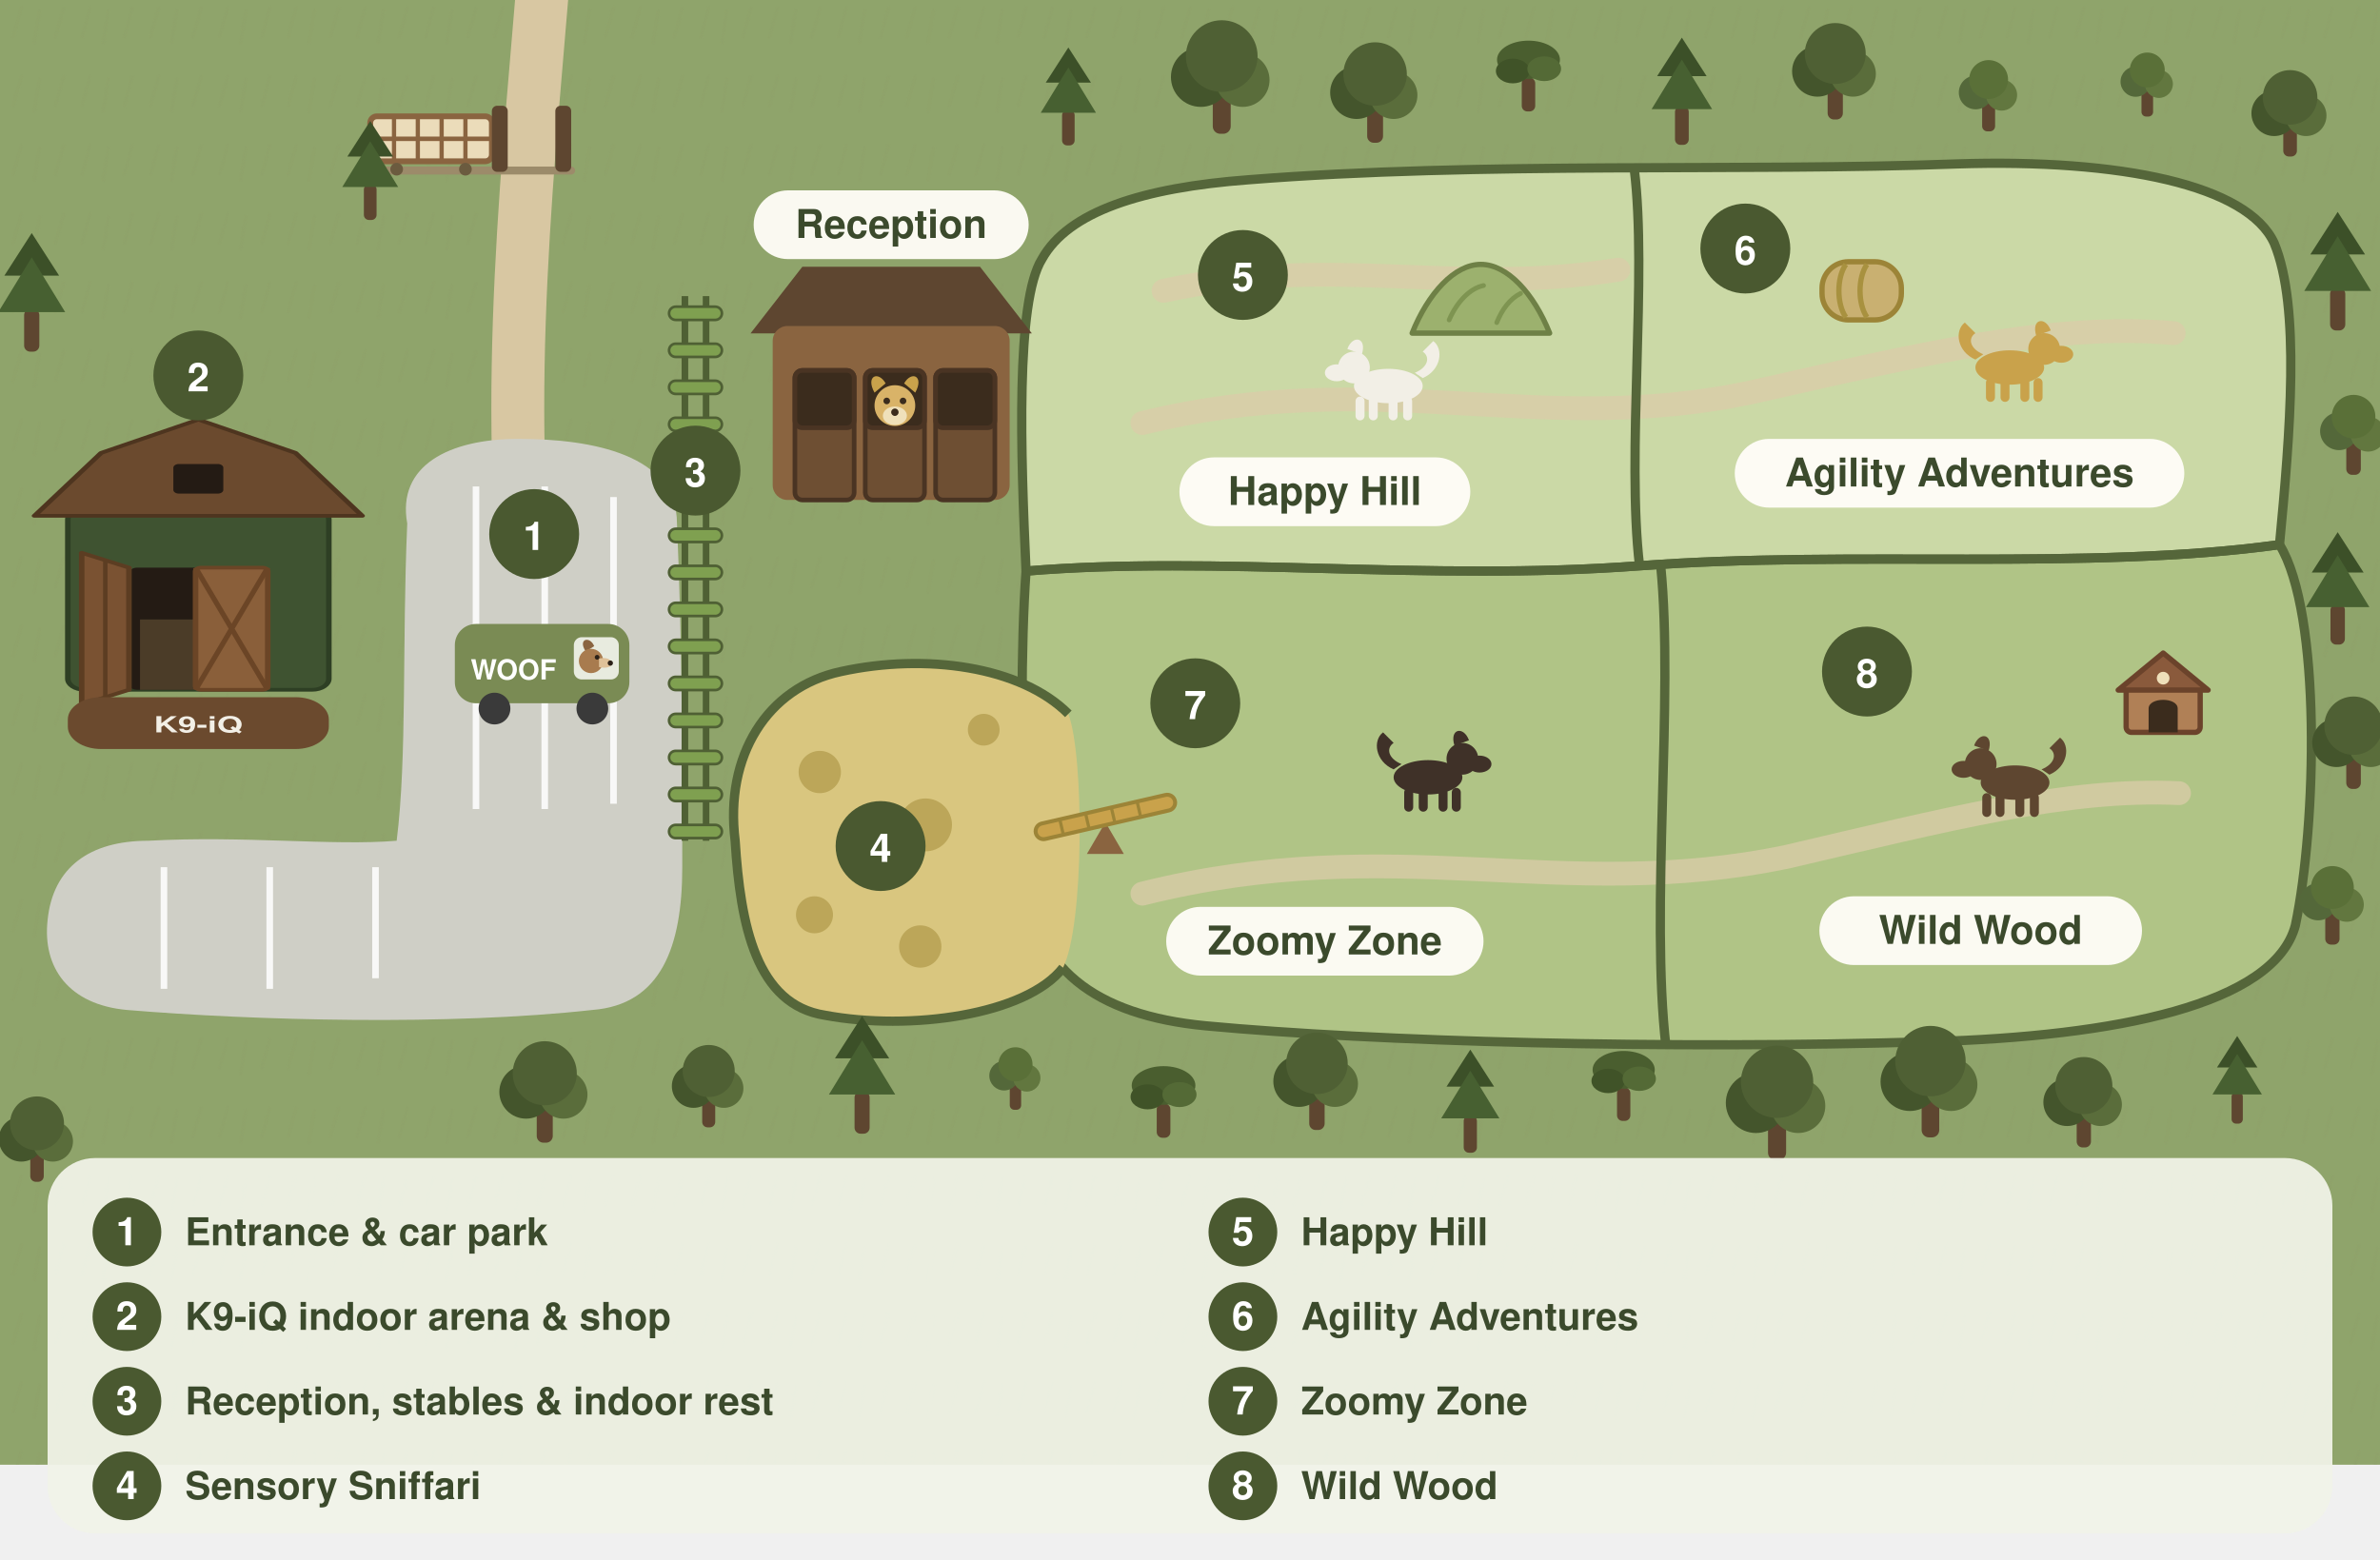
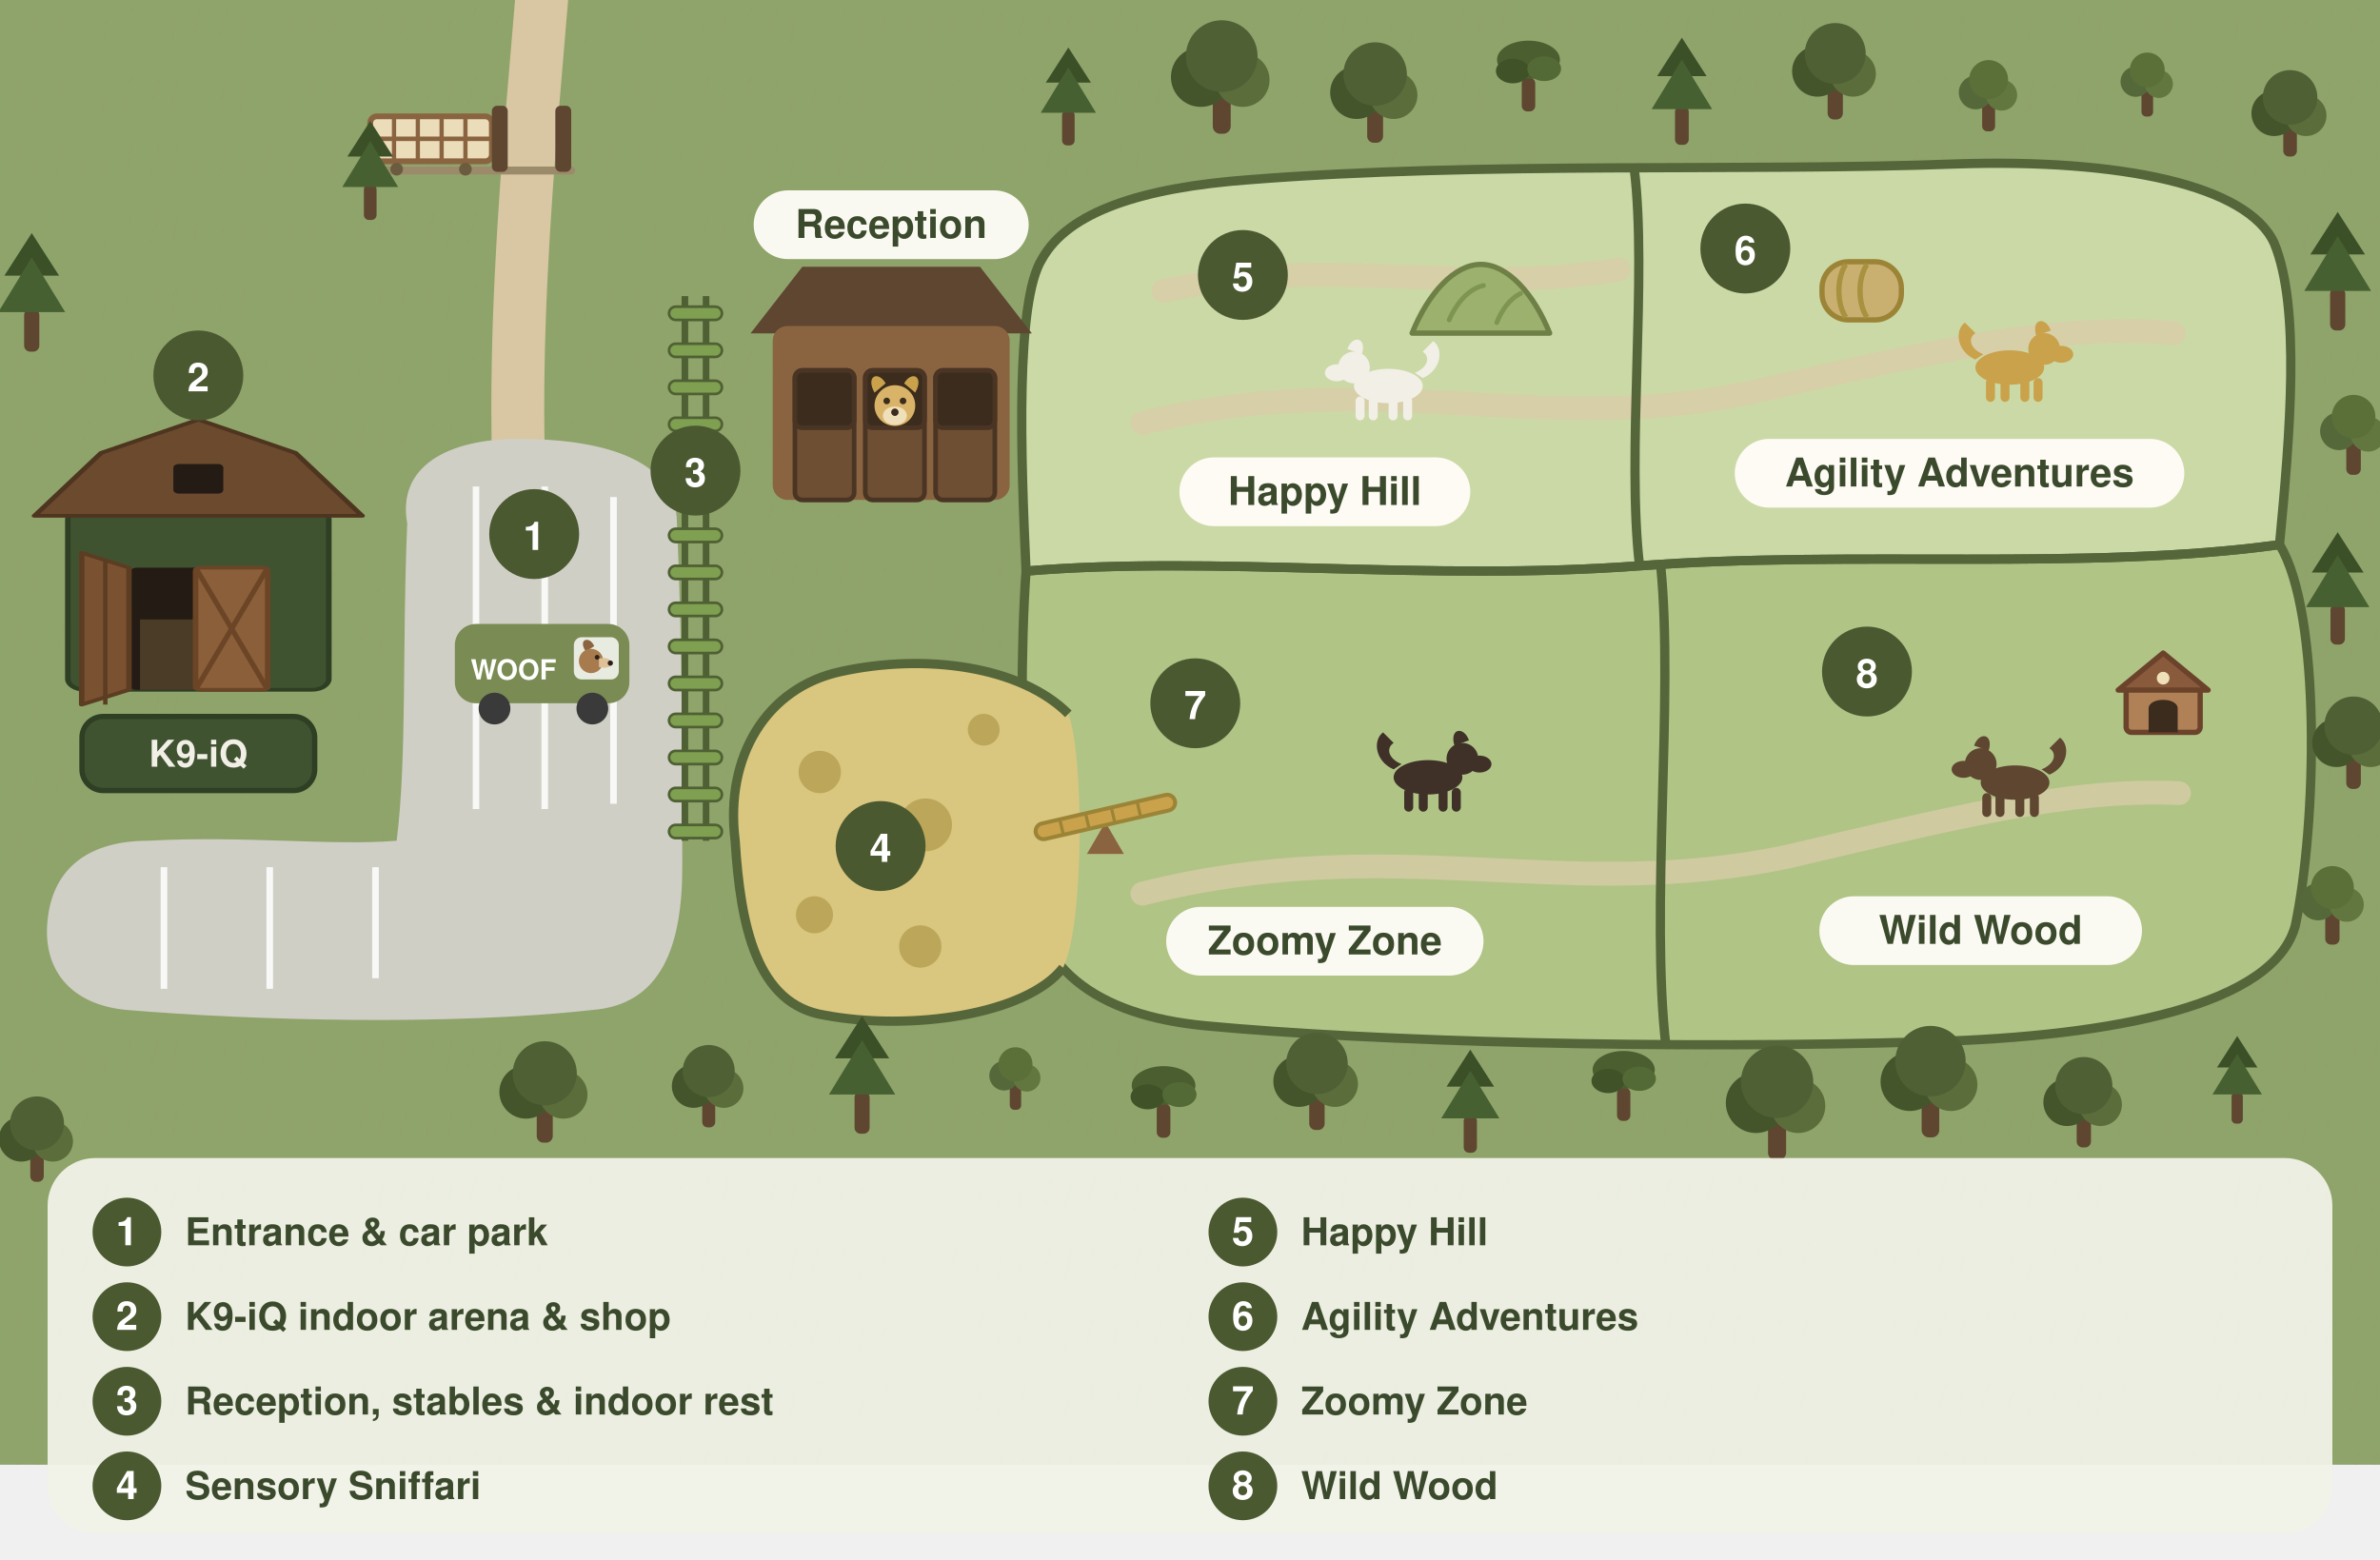
<svg xmlns="http://www.w3.org/2000/svg" viewBox="0 86 900 590" role="img" aria-labelledby="mapTitle mapDesc" font-family="system-ui, -apple-system, 'Segoe UI', Helvetica, sans-serif">
  <defs>
    <pattern id="grassTex" width="26" height="26" patternUnits="userSpaceOnUse">
      <path d="M5 22c1-4 2-7 3-11M13 24c1-5 1-8 2-12M21 22c1-4 2-7 3-11" stroke="#8FA168" stroke-width="1.4" fill="none" stroke-linecap="round" opacity=".38" />
    </pattern>
    <g id="tree">
      <rect x="-3" y="5" width="6" height="15" rx="2.5" fill="#5E4630" />
      <circle cx="-7" cy="1" r="10" fill="#44552C" />
      <circle cx="7" cy="2" r="9" fill="#5A6D3B" />
      <circle cx="0" cy="-6" r="12" fill="#4F6034" />
    </g>
    <g id="dog">
      <path d="M-13 -3C-20 -6 -21 -14 -17 -17L-13 -13C-16 -11 -15 -7 -10 -5Z" />
      <ellipse cx="0" cy="0" rx="13" ry="6.5" />
      <rect x="-9" y="4" width="3.4" height="9" rx="1.7" />
      <rect x="-3.5" y="4" width="3.4" height="9" rx="1.7" />
      <rect x="4" y="4" width="3.4" height="9" rx="1.7" />
      <rect x="9" y="4" width="3.4" height="9" rx="1.7" />
      <circle cx="13" cy="-7" r="6" />
      <ellipse cx="19.5" cy="-5" rx="4.5" ry="3.2" />
      <path d="M10 -12C8 -18.5 13.5 -19.5 15.5 -14Z" />
    </g>
    <g id="bale">
      <rect x="-15" y="-11" width="30" height="22" rx="10" fill="#C9B071" />
      <rect x="-15" y="-11" width="30" height="22" rx="10" fill="none" stroke="#9C8437" stroke-width="2" />
      <path d="M-6 -10C-9.5 -5 -9.5 5 -6 10M2 -10C-1.5 -5 -1.5 5 2 10" stroke="#A8913F" stroke-width="2" fill="none" />
    </g>
    <g id="tree2">
      <rect x="-2.5" y="6" width="5" height="14" rx="2" fill="#5E4630" />
      <path d="M0 -19L9 -5H-9Z" fill="#3C5028" />
      <path d="M0 -11L11 7H-11Z" fill="#476031" />
    </g>
    <g id="tree3">
      <rect x="-2.5" y="4" width="5" height="12" rx="2" fill="#5E4630" />
      <circle cx="-5" cy="1" r="6.5" fill="#54683A" />
      <circle cx="5" cy="2" r="6" fill="#62773F" />
      <circle cx="0" cy="-4" r="7.5" fill="#5A7038" />
    </g>
    <g id="tree4">
      <rect x="-3" y="4" width="6" height="15" rx="2.5" fill="#5E4630" />
      <ellipse cx="0" cy="-4" rx="14" ry="8.5" fill="#4A5E2F" />
      <ellipse cx="-7" cy="1" rx="7.5" ry="5.5" fill="#405328" />
      <ellipse cx="7" cy="0" rx="7.5" ry="5.5" fill="#546A36" />
    </g>
    <g id="doghouse">
      <rect x="-14" y="-2" width="28" height="17" rx="2" fill="#B08056" />
      <rect x="-14" y="-2" width="28" height="17" rx="2" fill="none" stroke="#6B432B" stroke-width="2" />
      <path d="M-17 -1L0 -15L17 -1Z" fill="#8A5A3C" />
      <path d="M-17 -1L0 -15L17 -1Z" fill="none" stroke="#6B432B" stroke-width="2" stroke-linejoin="round" />
      <path d="M-5.5 15V6C-5.5 1.6 5.5 1.6 5.5 6V15Z" fill="#3B2C1D" />
      <circle cx="0" cy="-5.5" r="2.4" fill="#EFE0BA" />
    </g>
    <g id="seesaw">
      <path d="M-7 11L0 -1L7 11Z" fill="#8A6440" />
      <g transform="translate(0 -3) rotate(-13)">
        <rect x="-27" y="-3" width="54" height="6" rx="3" fill="#C9A24B" />
        <rect x="-27" y="-3" width="54" height="6" rx="3" fill="none" stroke="#9C8437" stroke-width="1.5" />
        <path d="M-17 -3v6M-7 -3v6M3 -3v6M13 -3v6" stroke="#9C8437" stroke-width="1.2" fill="none" />
      </g>
    </g>
    <g id="hill">
      <path d="M-26 12C-20 -3 -10 -14 0 -14C10 -14 20 -3 26 12Z" fill="#9CB16E" stroke="#6E8046" stroke-width="2" stroke-linejoin="round" />
      <path d="M-12 7C-9 0 -4 -5 1 -6M6 8C8 3 11 -1 15 -3" stroke="#7E9451" stroke-width="1.8" fill="none" stroke-linecap="round" />
    </g>
    <style>
      .plate  { fill:#FFFDF8; opacity:.95; }
      .ptext  { fill:#3B4A2C; font-size:15px; font-weight:700; }
      .marker { fill:#4A5930; }
      .mnum   { fill:#ffffff; font-size:15px; font-weight:700; }
      .ltext  { fill:#3B4A2C; font-size:14.5px; font-weight:600; }
      .fence  { fill:none; stroke:#55663A; stroke-width:3.5; }
    </style>
  </defs>
  <rect width="900" height="640" fill="#8FA46B" />
  <rect width="900" height="640" fill="url(#grassTex)" />
  <path d="M210 6C208 78 194 168 196 258" stroke="#D8C7A2" stroke-width="20" fill="none" stroke-linecap="round" />
  <g>
    <path d="M136 150.5H216" stroke="#9C8B6A" stroke-width="3" stroke-linecap="round" fill="none" />
    <rect x="140" y="130" width="46" height="17" rx="2.5" fill="#EBDCBA" stroke="#8A6440" stroke-width="2.2" />
    <path d="M140 138.5h46" stroke="#8A6440" stroke-width="1.7" fill="none" />
    <path d="M149 130v17M158 130v17M167 130v17M176 130v17" stroke="#8A6440" stroke-width="1.6" fill="none" />
    <circle cx="150" cy="150" r="2.4" fill="#6B5B3F" />
    <circle cx="176" cy="150" r="2.4" fill="#6B5B3F" />
    <rect x="186" y="126" width="6" height="25" rx="2" fill="#5E4630" />
    <rect x="210" y="126" width="6" height="25" rx="2" fill="#5E4630" />
  </g>
  <path d="M388 302C386 258 384 200 394 184C404 166 432 157 472 154C560 147 660 151 740 148            C802 146 850 156 860 178C870 202 866 250 862 292C790 302 700 294 620 300            C540 306 460 296 388 302Z" fill="#CBD9A6" />
  <path d="M388 302C460 296 540 306 620 300C700 294 790 302 862 292C878 318 876 398 868 436            C860 466 800 478 730 480C630 483 520 480 456 474C414 470 390 452 388 416            C386 372 386 330 388 302Z" fill="#B0C486" />
  <g stroke="#DBCCA8" stroke-width="9" fill="none" stroke-linecap="round" opacity=".75">
    <path d="M432 246c90-22 150 6 232-12 62-14 112-26 158-22" />
    <path d="M432 424c96-24 158 4 244-14 60-14 106-26 148-24" />
    <path d="M440 196c64-14 110 2 172-8" />
  </g>
  <path d="M388 302C386 258 384 200 394 184C404 166 432 157 472 154C560 147 660 151 740 148            C802 146 850 156 860 178C870 202 866 250 862 292" class="fence" />
  <path d="M388 302C460 296 540 306 620 300C700 294 790 302 862 292C878 318 876 398 868 436            C860 466 800 478 730 480C630 483 520 480 456 474C414 470 390 452 388 416            C386 372 386 330 388 302Z" class="fence" />
  <path d="M388 302C460 296 540 306 620 300C700 294 790 302 862 292" class="fence" stroke="#6B7C47" />
  <path d="M618 150C623 190 615 258 620 300" class="fence" stroke="#6B7C47" />
  <path d="M628 300C633 350 624 430 630 482" class="fence" stroke="#6B7C47" />
  <path d="M278 404C274 372 290 346 318 340C350 333 386 338 404 356            C410 372 410 436 402 452C388 470 344 476 312 470            C286 466 280 436 278 404Z" fill="#D9C67F" />
  <path d="M404 356C386 338 350 333 318 340C290 346 274 372 278 404            C280 436 286 466 312 470C344 476 388 470 402 452" class="fence" />
  <g fill="#A8913F" opacity=".6">
    <circle cx="310" cy="378" r="8" />
    <circle cx="350" cy="398" r="10" />
    <circle cx="372" cy="362" r="6" />
    <circle cx="308" cy="432" r="7" />
    <circle cx="348" cy="444" r="8" />
  </g>
  <g transform="translate(106 69.3) scale(0.7)">
    <path d="M254 204L282 168H378L406 204Z" fill="#5E4630" />
    <rect x="266" y="200" width="128" height="94" rx="8" fill="#8A6440" />
    <g stroke="#4A3423" stroke-width="2.5">
      <rect x="278" y="224" width="32" height="70" rx="4" fill="#6E4F33" />
      <rect x="278" y="224" width="32" height="31" rx="4" fill="#3B2C1D" />
      <rect x="316" y="224" width="32" height="70" rx="4" fill="#6E4F33" />
      <rect x="316" y="224" width="32" height="31" rx="4" fill="#3B2C1D" />
      <rect x="354" y="224" width="32" height="70" rx="4" fill="#6E4F33" />
      <rect x="354" y="224" width="32" height="31" rx="4" fill="#3B2C1D" />
    </g>
    <g transform="translate(332 243)" stroke="none">
      <path d="M-11 -7C-16 -16 -9 -19 -5 -12Z" fill="#C9A24B" />
      <path d="M11 -7C16 -16 9 -19 5 -12Z" fill="#C9A24B" />
      <circle r="11" fill="#D9B368" />
      <ellipse cy="5.5" rx="6.5" ry="5" fill="#EFE0BA" />
      <circle cx="-4.4" cy="-2.5" r="1.8" fill="#3B2C1D" />
      <circle cx="4.4" cy="-2.5" r="1.8" fill="#3B2C1D" />
      <circle cy="3.6" r="2" fill="#3B2C1D" />
    </g>
  </g>
  <g>
    <path d="M154 284C150 262 170 252 196 252C224 252 256 258 256 284              C258 330 258 370 258 414C258 444 250 466 224 468              C170 474 96 472 48 468C26 466 16 452 18 434              C20 414 34 404 56 404C92 402 126 406 150 404              C154 372 152 330 154 284Z" fill="#CFCFC6" />
    <g stroke="#FFFFFF" stroke-width="2.5" opacity=".85">
      <path d="M180 270v122M206 270v122M232 274v116" />
      <path d="M62 414v46M102 414v46M142 414v42" />
    </g>
    <g transform="translate(172 322)">
      <rect x="0" y="0" width="66" height="30" rx="8" fill="#7A8B54" />
      <rect x="45" y="5" width="17" height="16" rx="3" fill="#EDEFE6" opacity=".95" />
      <g transform="translate(52.5 14)">
        <path d="M-3 -3.6C-6.2 -8.4 -1.4 -9.6 0.2 -5.6Z" fill="#8A6440" />
        <circle cx="-1" cy="0" r="4.6" fill="#A87B4E" />
        <path d="M2 -0.9C4.7 -1.5 6.8 -0.7 6.8 0.9C6.8 2.4 4.5 2.9 2 2.3Z" fill="#DFC199" />
        <circle cx="6.3" cy="0.8" r="1" fill="#2B2118" />
        <circle cx="1.3" cy="-1.4" r=".9" fill="#2B2118" />
      </g>
      <text x="6" y="21" font-size="10.5" font-weight="700" fill="#FFFFFF">WOOF</text>
      <circle cx="15" cy="32" r="6" fill="#3A3A3A" />
      <circle cx="52" cy="32" r="6" fill="#3A3A3A" />
    </g>
  </g>
  <g>
    <path d="M259 198V404M267 198V404" stroke="#4F6034" stroke-width="2.5" fill="none" />
    <g fill="#7FA050" stroke="#4F6034" stroke-width="1">
      <rect x="253" y="202" width="20" height="5" rx="2.5" />
      <rect x="253" y="216" width="20" height="5" rx="2.5" />
      <rect x="253" y="230" width="20" height="5" rx="2.5" />
      <rect x="253" y="244" width="20" height="5" rx="2.5" />
      <rect x="253" y="258" width="20" height="5" rx="2.5" />
      <rect x="253" y="272" width="20" height="5" rx="2.5" />
      <rect x="253" y="286" width="20" height="5" rx="2.5" />
      <rect x="253" y="300" width="20" height="5" rx="2.5" />
      <rect x="253" y="314" width="20" height="5" rx="2.5" />
      <rect x="253" y="328" width="20" height="5" rx="2.5" />
      <rect x="253" y="342" width="20" height="5" rx="2.5" />
      <rect x="253" y="356" width="20" height="5" rx="2.5" />
      <rect x="253" y="370" width="20" height="5" rx="2.5" />
      <rect x="253" y="384" width="20" height="5" rx="2.5" />
      <rect x="253" y="398" width="20" height="5" rx="2.5" />
    </g>
  </g>
  <g transform="translate(-3.75 92.1) scale(1.05 0.7)">
    <rect x="28" y="266" width="94" height="98" rx="6" fill="#3F5331" />
    <rect x="28" y="266" width="94" height="98" rx="6" fill="none" stroke="#2E3F24" stroke-width="2" />
    <path d="M16 270L40 236L75 218L110 236L134 270Z" fill="#6B4A2E" />
    <path d="M16 270L40 236L75 218L110 236L134 270Z" fill="none" stroke="#4E351F" stroke-width="2" stroke-linejoin="round" />
    <rect x="66" y="242" width="18" height="16" rx="2" fill="#241B14" />
    <rect x="50" y="298" width="50" height="66" rx="3" fill="#241B14" />
    <rect x="54" y="326" width="20" height="38" fill="#7A6440" opacity=".45" />
    <rect x="74" y="298" width="26" height="66" rx="2" fill="#8A5F3A" />
    <path d="M74 298l26 66M100 298l-26 66" stroke="#6B4526" stroke-width="2" fill="none" />
    <rect x="74" y="298" width="26" height="66" rx="2" fill="none" stroke="#6B4526" stroke-width="2" />
    <path d="M50 298L33 290L33 372L50 364Z" fill="#7A5232" />
    <path d="M50 298L33 290L33 372L50 364Z" fill="none" stroke="#5C3D22" stroke-width="2" stroke-linejoin="round" />
    <path d="M41.5 294v78" stroke="#5C3D22" stroke-width="1.6" fill="none" />
-     <rect x="28" y="368" width="94" height="28" rx="12" fill="#6B4A2E" />
-     <text x="75" y="387" font-size="12" font-weight="700" fill="#F2EFE6" text-anchor="middle">K9-iQ</text>
+   </g>
+   <g>
+     <rect x="31" y="357" width="88" height="28" rx="8" fill="#3F5331" stroke="#2E3F24" stroke-width="2" />
+     <text x="75" y="376" font-size="14" font-weight="700" fill="#F2EFE6" text-anchor="middle">K9-iQ</text>
  </g>
  <use href="#bale" x="704" y="196" />
  <use href="#hill" x="560" y="200" />
  <use href="#seesaw" x="418" y="398" />
  <use href="#doghouse" x="818" y="348" />
  <use href="#dog" transform="translate(525 232) scale(-1 1)" fill="#F2EFE6" />
  <use href="#dog" transform="translate(760 225)" fill="#C9A24B" />
  <use href="#dog" transform="translate(540 380)" fill="#3F3128" />
  <use href="#dog" transform="translate(762 382) scale(-1 1)" fill="#5E4630" />
  <g>
    <use href="#tree2" transform="translate(404 122) scale(0.95)" />
    <use href="#tree" transform="translate(462 114) scale(1.13)" />
    <use href="#tree" x="520" y="120" />
    <use href="#tree4" transform="translate(578 112) scale(0.85)" />
    <use href="#tree2" transform="translate(636 120) scale(1.04)" />
    <use href="#tree" transform="translate(694 112) scale(0.96)" />
    <use href="#tree3" transform="translate(752 120) scale(0.98)" />
    <use href="#tree3" transform="translate(812 116) scale(0.88)" />
    <use href="#tree" transform="translate(866 128) scale(0.86)" />
    <use href="#tree2" transform="translate(884 188) scale(1.15)" />
    <use href="#tree3" transform="translate(890 248) scale(1.1)" />
    <use href="#tree2" transform="translate(884 308) scale(1.09)" />
    <use href="#tree" transform="translate(890 366) scale(0.92)" />
    <use href="#tree3" transform="translate(882 426) scale(1.08)" />
    <use href="#tree2" transform="translate(846 494) scale(0.85)" />
    <use href="#tree" transform="translate(788 502) scale(0.9)" />
    <use href="#tree" transform="translate(730 494) scale(1.11)" />
    <use href="#tree" transform="translate(672 502) scale(1.14)" />
    <use href="#tree4" transform="translate(614 494) scale(0.84)" />
    <use href="#tree2" x="556" y="502" />
    <use href="#tree" transform="translate(498 494) scale(0.97)" />
    <use href="#tree4" transform="translate(440 500) scale(0.86)" />
    <use href="#tree3" transform="translate(384 492) scale(0.86)" />
    <use href="#tree2" transform="translate(326 492) scale(1.14)" />
    <use href="#tree" transform="translate(268 496) scale(0.82)" />
    <use href="#tree" transform="translate(206 498) scale(1.01)" />
    <use href="#tree" transform="translate(14 516) scale(0.85)" />
    <use href="#tree2" transform="translate(12 196) scale(1.15)" />
    <use href="#tree2" transform="translate(140 150) scale(0.96)" />
  </g>
  <g>
    <circle class="marker" cx="202" cy="288" r="17" />
    <text class="mnum" x="202" y="294" text-anchor="middle">1</text>
    <circle class="marker" cx="75" cy="228" r="17" />
    <text class="mnum" x="75" y="234" text-anchor="middle">2</text>
    <circle class="marker" cx="263" cy="264" r="17" />
    <text class="mnum" x="263" y="270" text-anchor="middle">3</text>
    <circle class="marker" cx="333" cy="406" r="17" />
    <text class="mnum" x="333" y="412" text-anchor="middle">4</text>
    <circle class="marker" cx="470" cy="190" r="17" />
    <text class="mnum" x="470" y="196" text-anchor="middle">5</text>
    <circle class="marker" cx="660" cy="180" r="17" />
    <text class="mnum" x="660" y="186" text-anchor="middle">6</text>
    <circle class="marker" cx="452" cy="352" r="17" />
    <text class="mnum" x="452" y="358" text-anchor="middle">7</text>
    <circle class="marker" cx="706" cy="340" r="17" />
    <text class="mnum" x="706" y="346" text-anchor="middle">8</text>
  </g>
  <rect class="plate" x="285" y="158" width="104" height="26" rx="13" />
  <text class="ptext" x="337" y="176" text-anchor="middle">Reception</text>
  <rect class="plate" x="446" y="259" width="110" height="26" rx="13" />
  <text class="ptext" x="501" y="277" text-anchor="middle">Happy Hill</text>
  <rect class="plate" x="656" y="252" width="170" height="26" rx="13" />
  <text class="ptext" x="741" y="270" text-anchor="middle">Agility Adventures</text>
  <rect class="plate" x="441" y="429" width="120" height="26" rx="13" />
  <text class="ptext" x="501" y="447" text-anchor="middle">Zoomy Zone</text>
  <rect class="plate" x="688" y="425" width="122" height="26" rx="13" />
  <text class="ptext" x="749" y="443" text-anchor="middle">Wild Wood</text>
  <g>
    <rect x="18" y="524" width="864" height="142" rx="18" fill="#F1F3E8" opacity=".93" />
    <g>
      <circle class="marker" cx="48" cy="552" r="13" />
      <text class="mnum" x="48" y="557" text-anchor="middle">1</text>
      <text class="ltext" x="70" y="557">Entrance &amp; car park</text>
    </g>
    <g>
      <circle class="marker" cx="470" cy="552" r="13" />
      <text class="mnum" x="470" y="557" text-anchor="middle">5</text>
      <text class="ltext" x="492" y="557">Happy Hill</text>
    </g>
    <g>
      <circle class="marker" cx="48" cy="584" r="13" />
      <text class="mnum" x="48" y="589" text-anchor="middle">2</text>
      <text class="ltext" x="70" y="589">K9-iQ indoor arena &amp; shop</text>
    </g>
    <g>
      <circle class="marker" cx="470" cy="584" r="13" />
      <text class="mnum" x="470" y="589" text-anchor="middle">6</text>
      <text class="ltext" x="492" y="589">Agility Adventures</text>
    </g>
    <g>
      <circle class="marker" cx="48" cy="616" r="13" />
      <text class="mnum" x="48" y="621" text-anchor="middle">3</text>
      <text class="ltext" x="70" y="621">Reception, stables &amp; indoor rest</text>
    </g>
    <g>
      <circle class="marker" cx="470" cy="616" r="13" />
      <text class="mnum" x="470" y="621" text-anchor="middle">7</text>
      <text class="ltext" x="492" y="621">Zoomy Zone</text>
    </g>
    <g>
      <circle class="marker" cx="48" cy="648" r="13" />
      <text class="mnum" x="48" y="653" text-anchor="middle">4</text>
      <text class="ltext" x="70" y="653">Sensory Sniffari</text>
    </g>
    <g>
      <circle class="marker" cx="470" cy="648" r="13" />
      <text class="mnum" x="470" y="653" text-anchor="middle">8</text>
      <text class="ltext" x="492" y="653">Wild Wood</text>
    </g>
  </g>
</svg>
